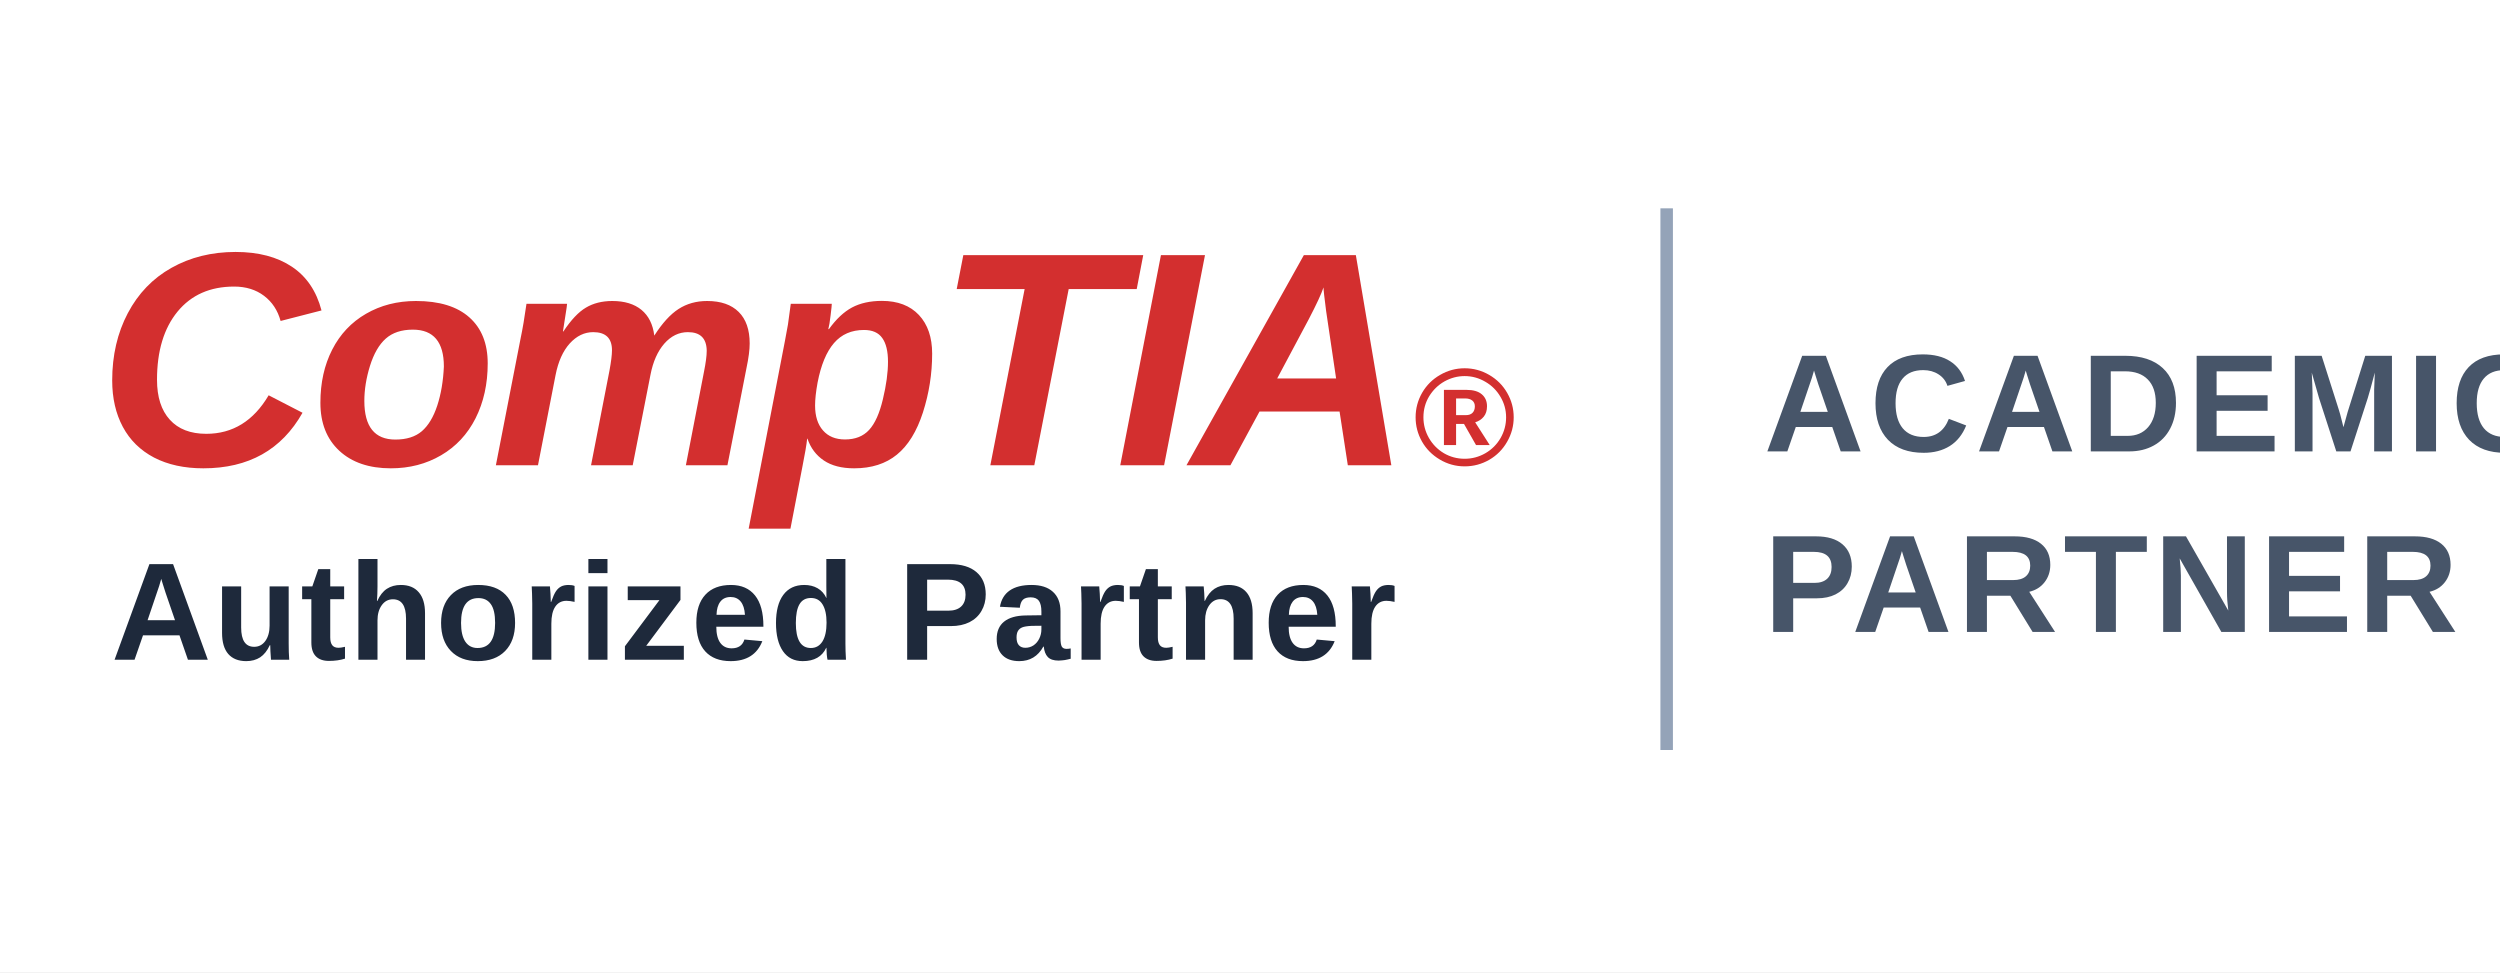
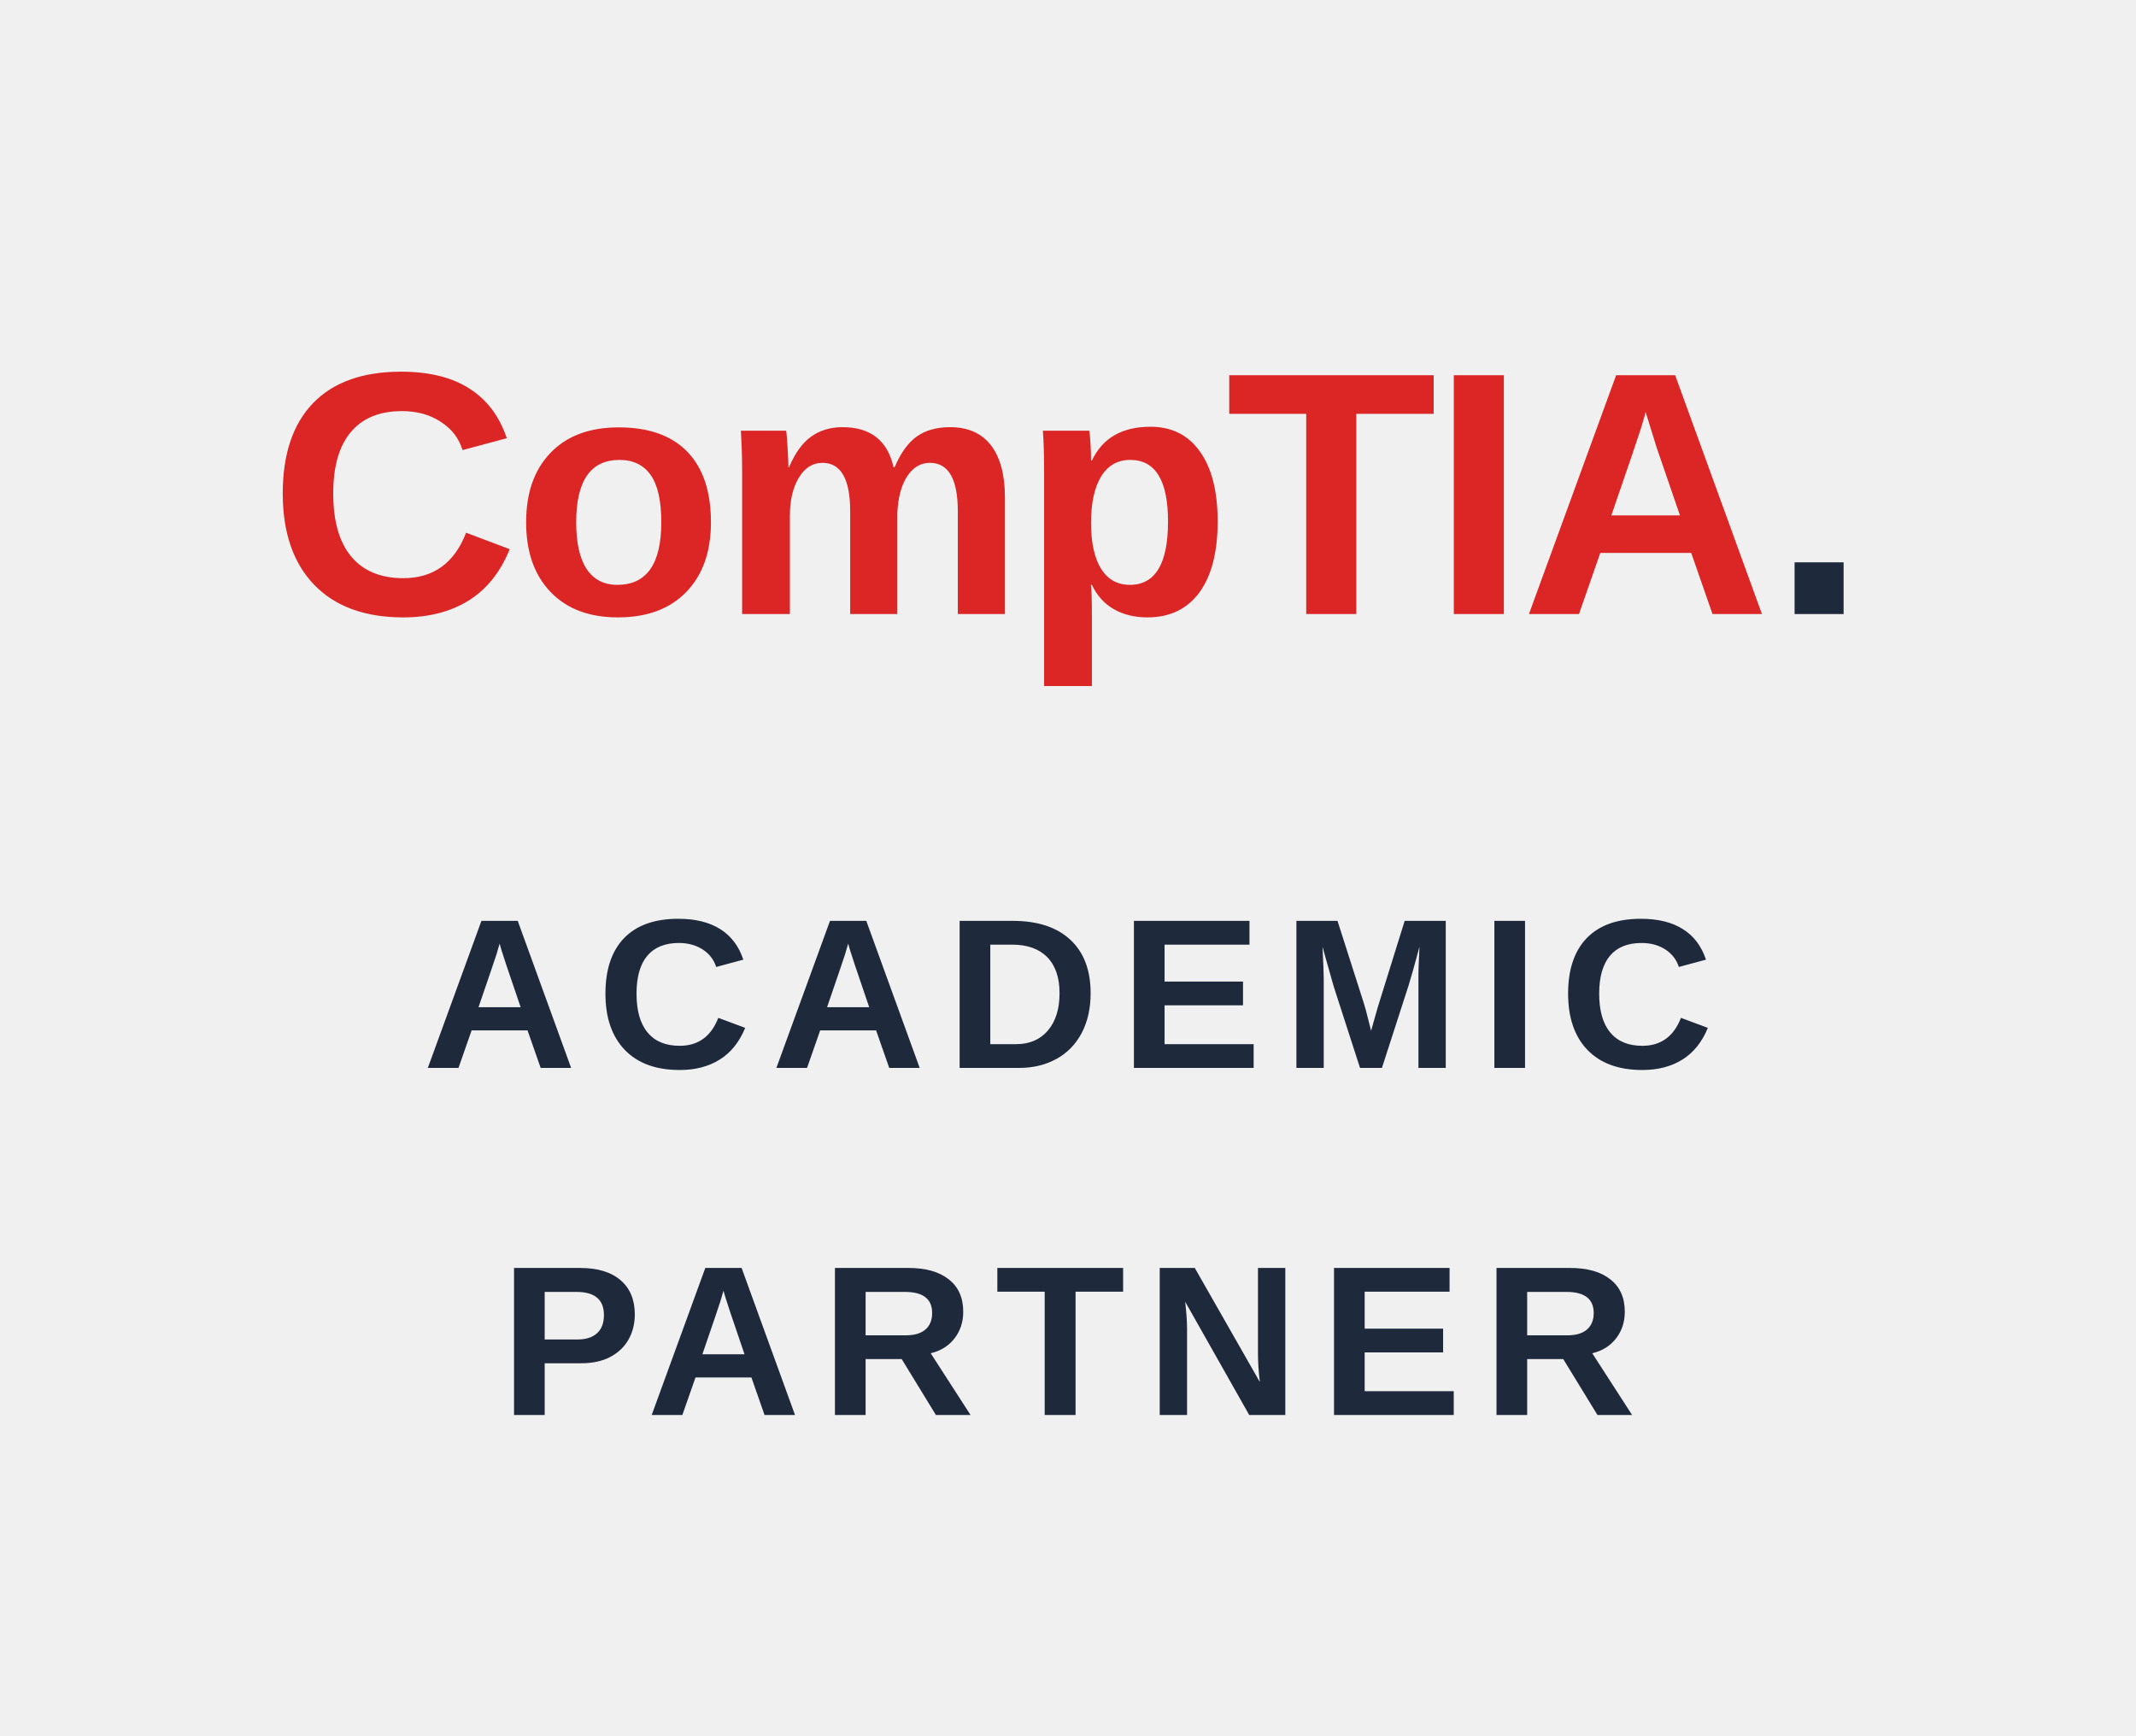
- <svg xmlns="http://www.w3.org/2000/svg" viewBox="0 0 360 140" width="100%" height="100%">
-   <rect width="360" height="140" fill="#ffffff" />
-   <g transform="translate(14, 25)">
-     <text x="0" y="42" font-family="system-ui, -apple-system, 'Segoe UI', Arial, sans-serif" font-weight="900" font-style="italic" font-size="44" fill="#D32F2F" letter-spacing="-1">
-       CompTIA<tspan font-style="normal" font-size="20">®</tspan>
-     </text>
-     <text x="2" y="70" font-family="system-ui, -apple-system, 'Segoe UI', Arial, sans-serif" font-weight="800" font-size="20" fill="#1E293B" letter-spacing="0.3">
-       Authorized Partner
-     </text>
-   </g>
-   <line x1="240" y1="30" x2="240" y2="108" stroke="#94A3B8" stroke-width="1.8" />
-   <g transform="translate(254, 25)">
-     <text x="0" y="40" font-family="system-ui, -apple-system, 'Segoe UI', Arial, sans-serif" font-weight="800" font-size="20" fill="#475569" letter-spacing="0.8">
-       ACADEMIC
-     </text>
-     <text x="0" y="66" font-family="system-ui, -apple-system, 'Segoe UI', Arial, sans-serif" font-weight="800" font-size="20" fill="#475569" letter-spacing="0.8">
-       PARTNER
-     </text>
-   </g>
+ <svg xmlns="http://www.w3.org/2000/svg" viewBox="0 0 160 130" width="100%" height="100%">
+   <text x="80" y="46" font-family="'Arial Black', Arial, sans-serif" font-weight="900" font-size="26" fill="#dc2626" text-anchor="middle" letter-spacing="-0.5">CompTIA<tspan fill="#1e293b">.</tspan>
+   </text>
+   <text x="80" y="80" font-family="'Arial Black', Arial, sans-serif" font-weight="900" font-size="16" fill="#1e293b" text-anchor="middle" letter-spacing="1.5">ACADEMIC</text>
+   <text x="80" y="106" font-family="'Arial Black', Arial, sans-serif" font-weight="900" font-size="16" fill="#1e293b" text-anchor="middle" letter-spacing="1.5">PARTNER</text>
</svg>
